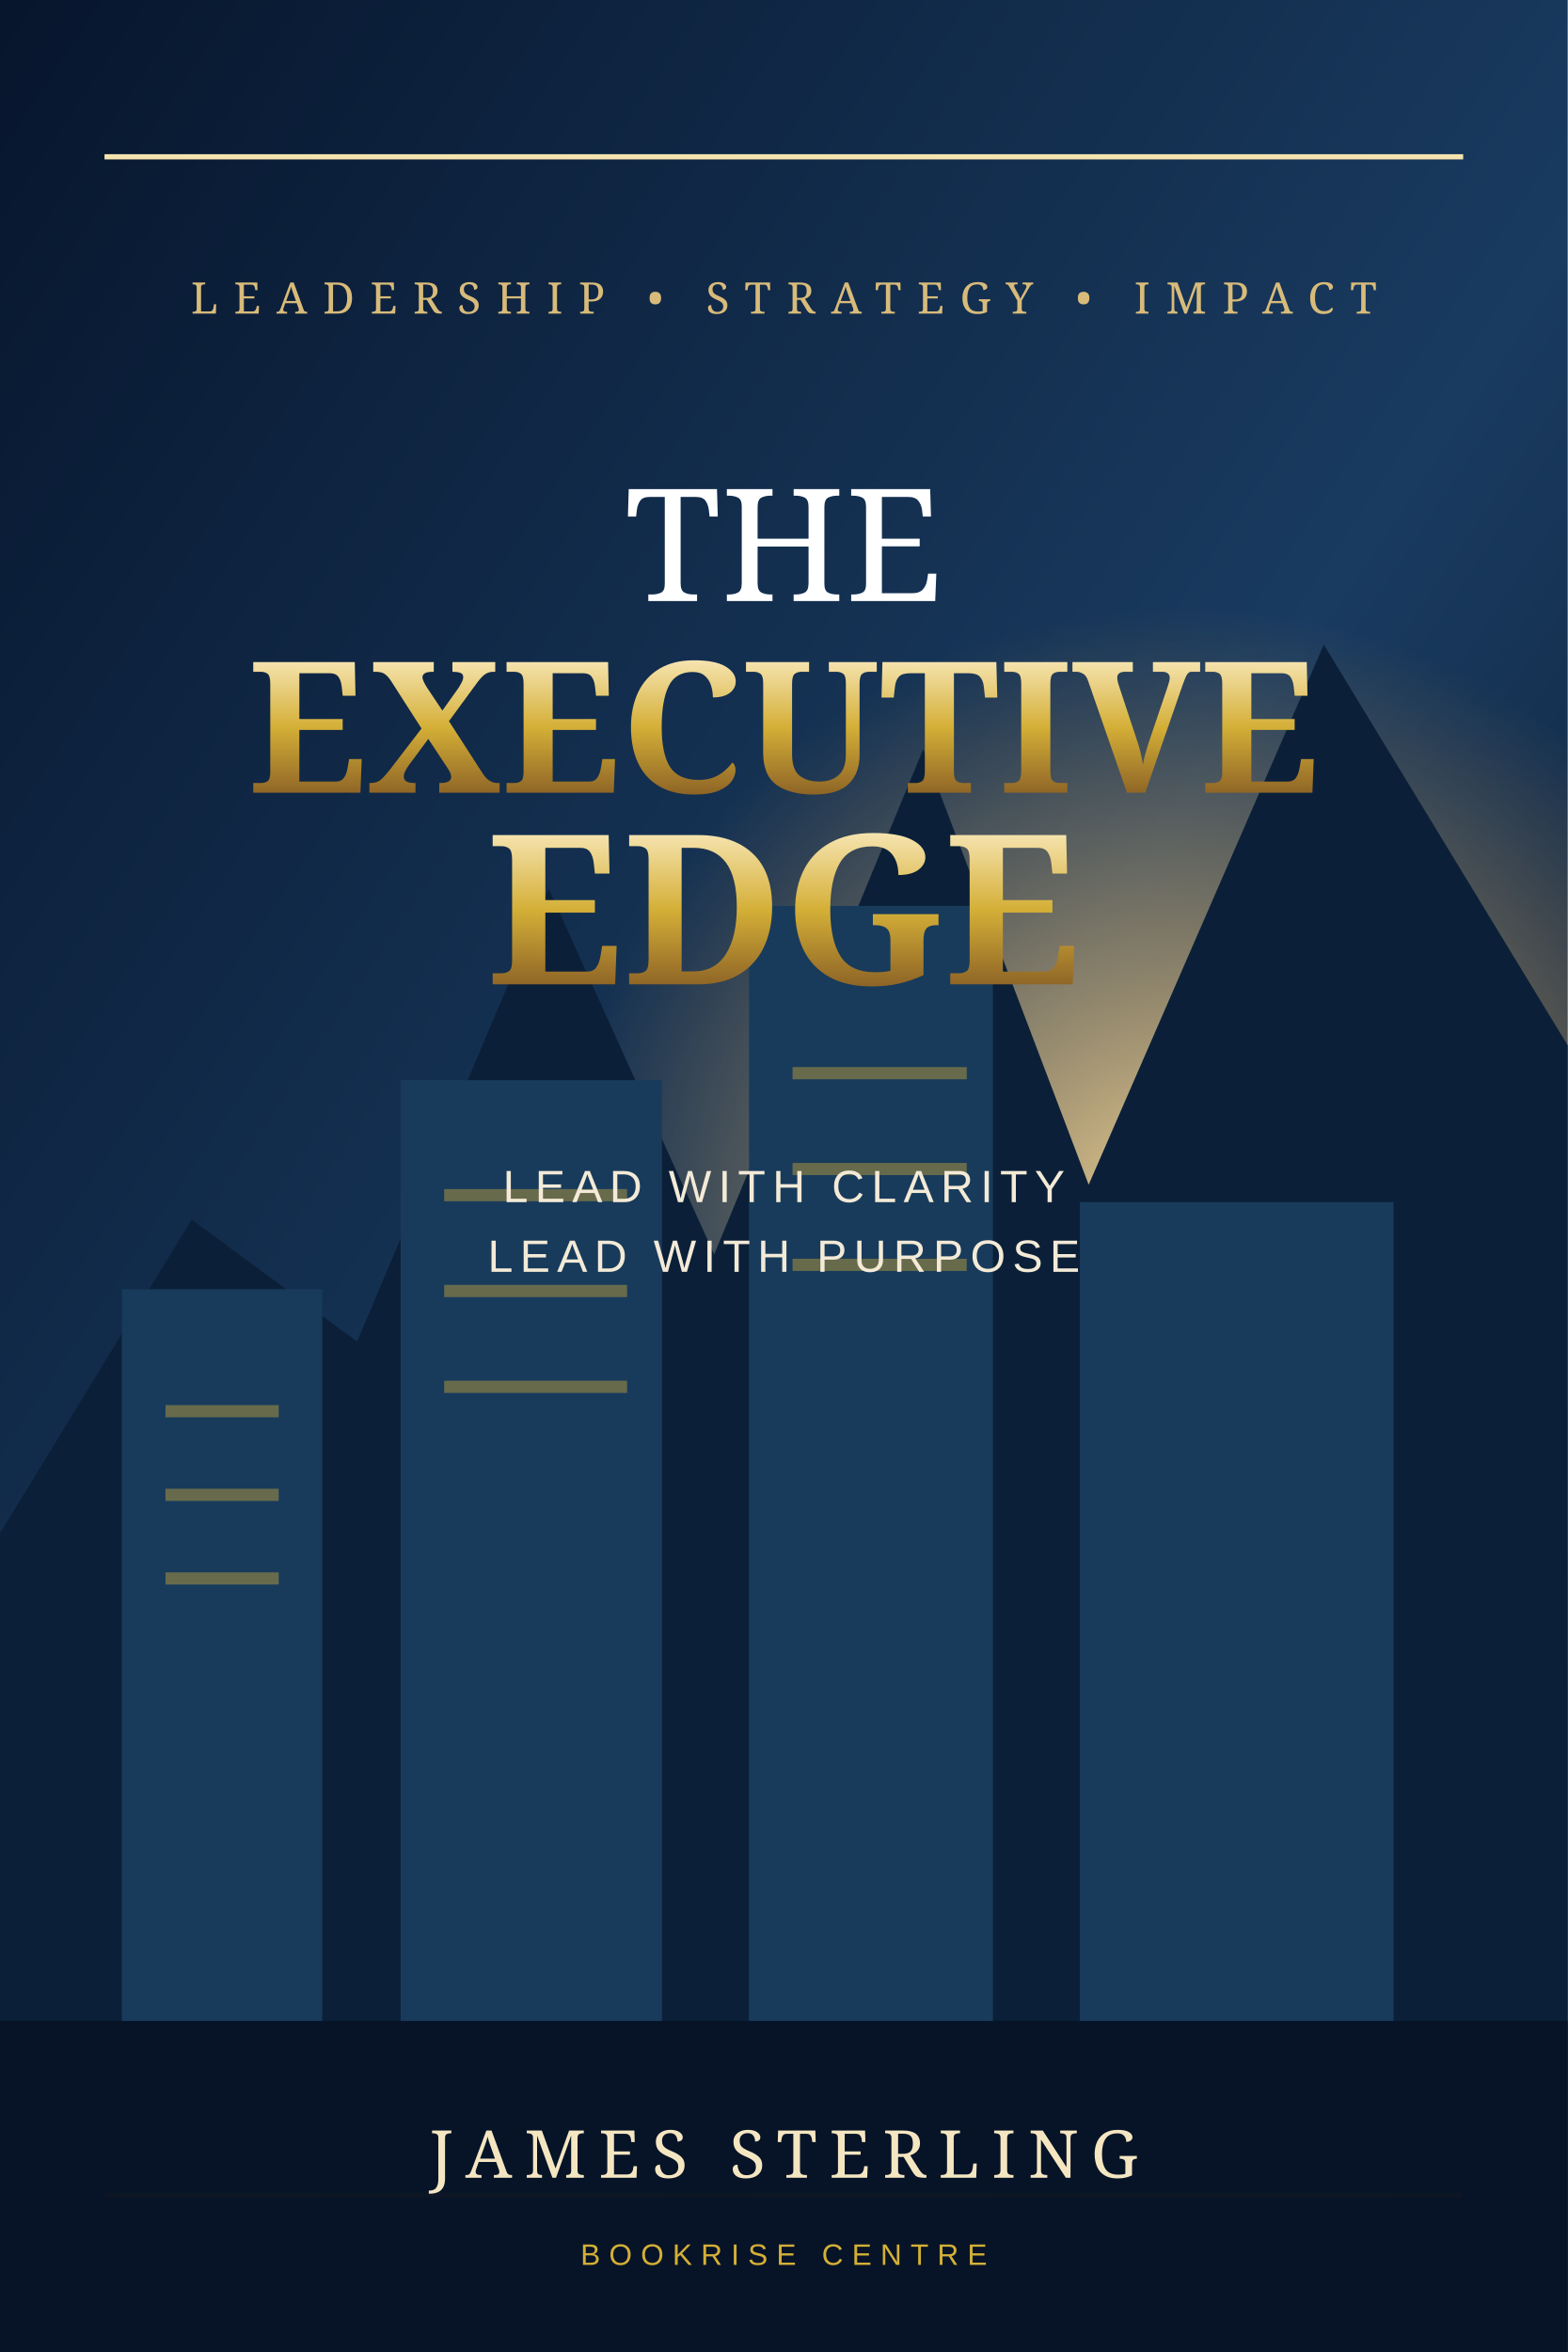
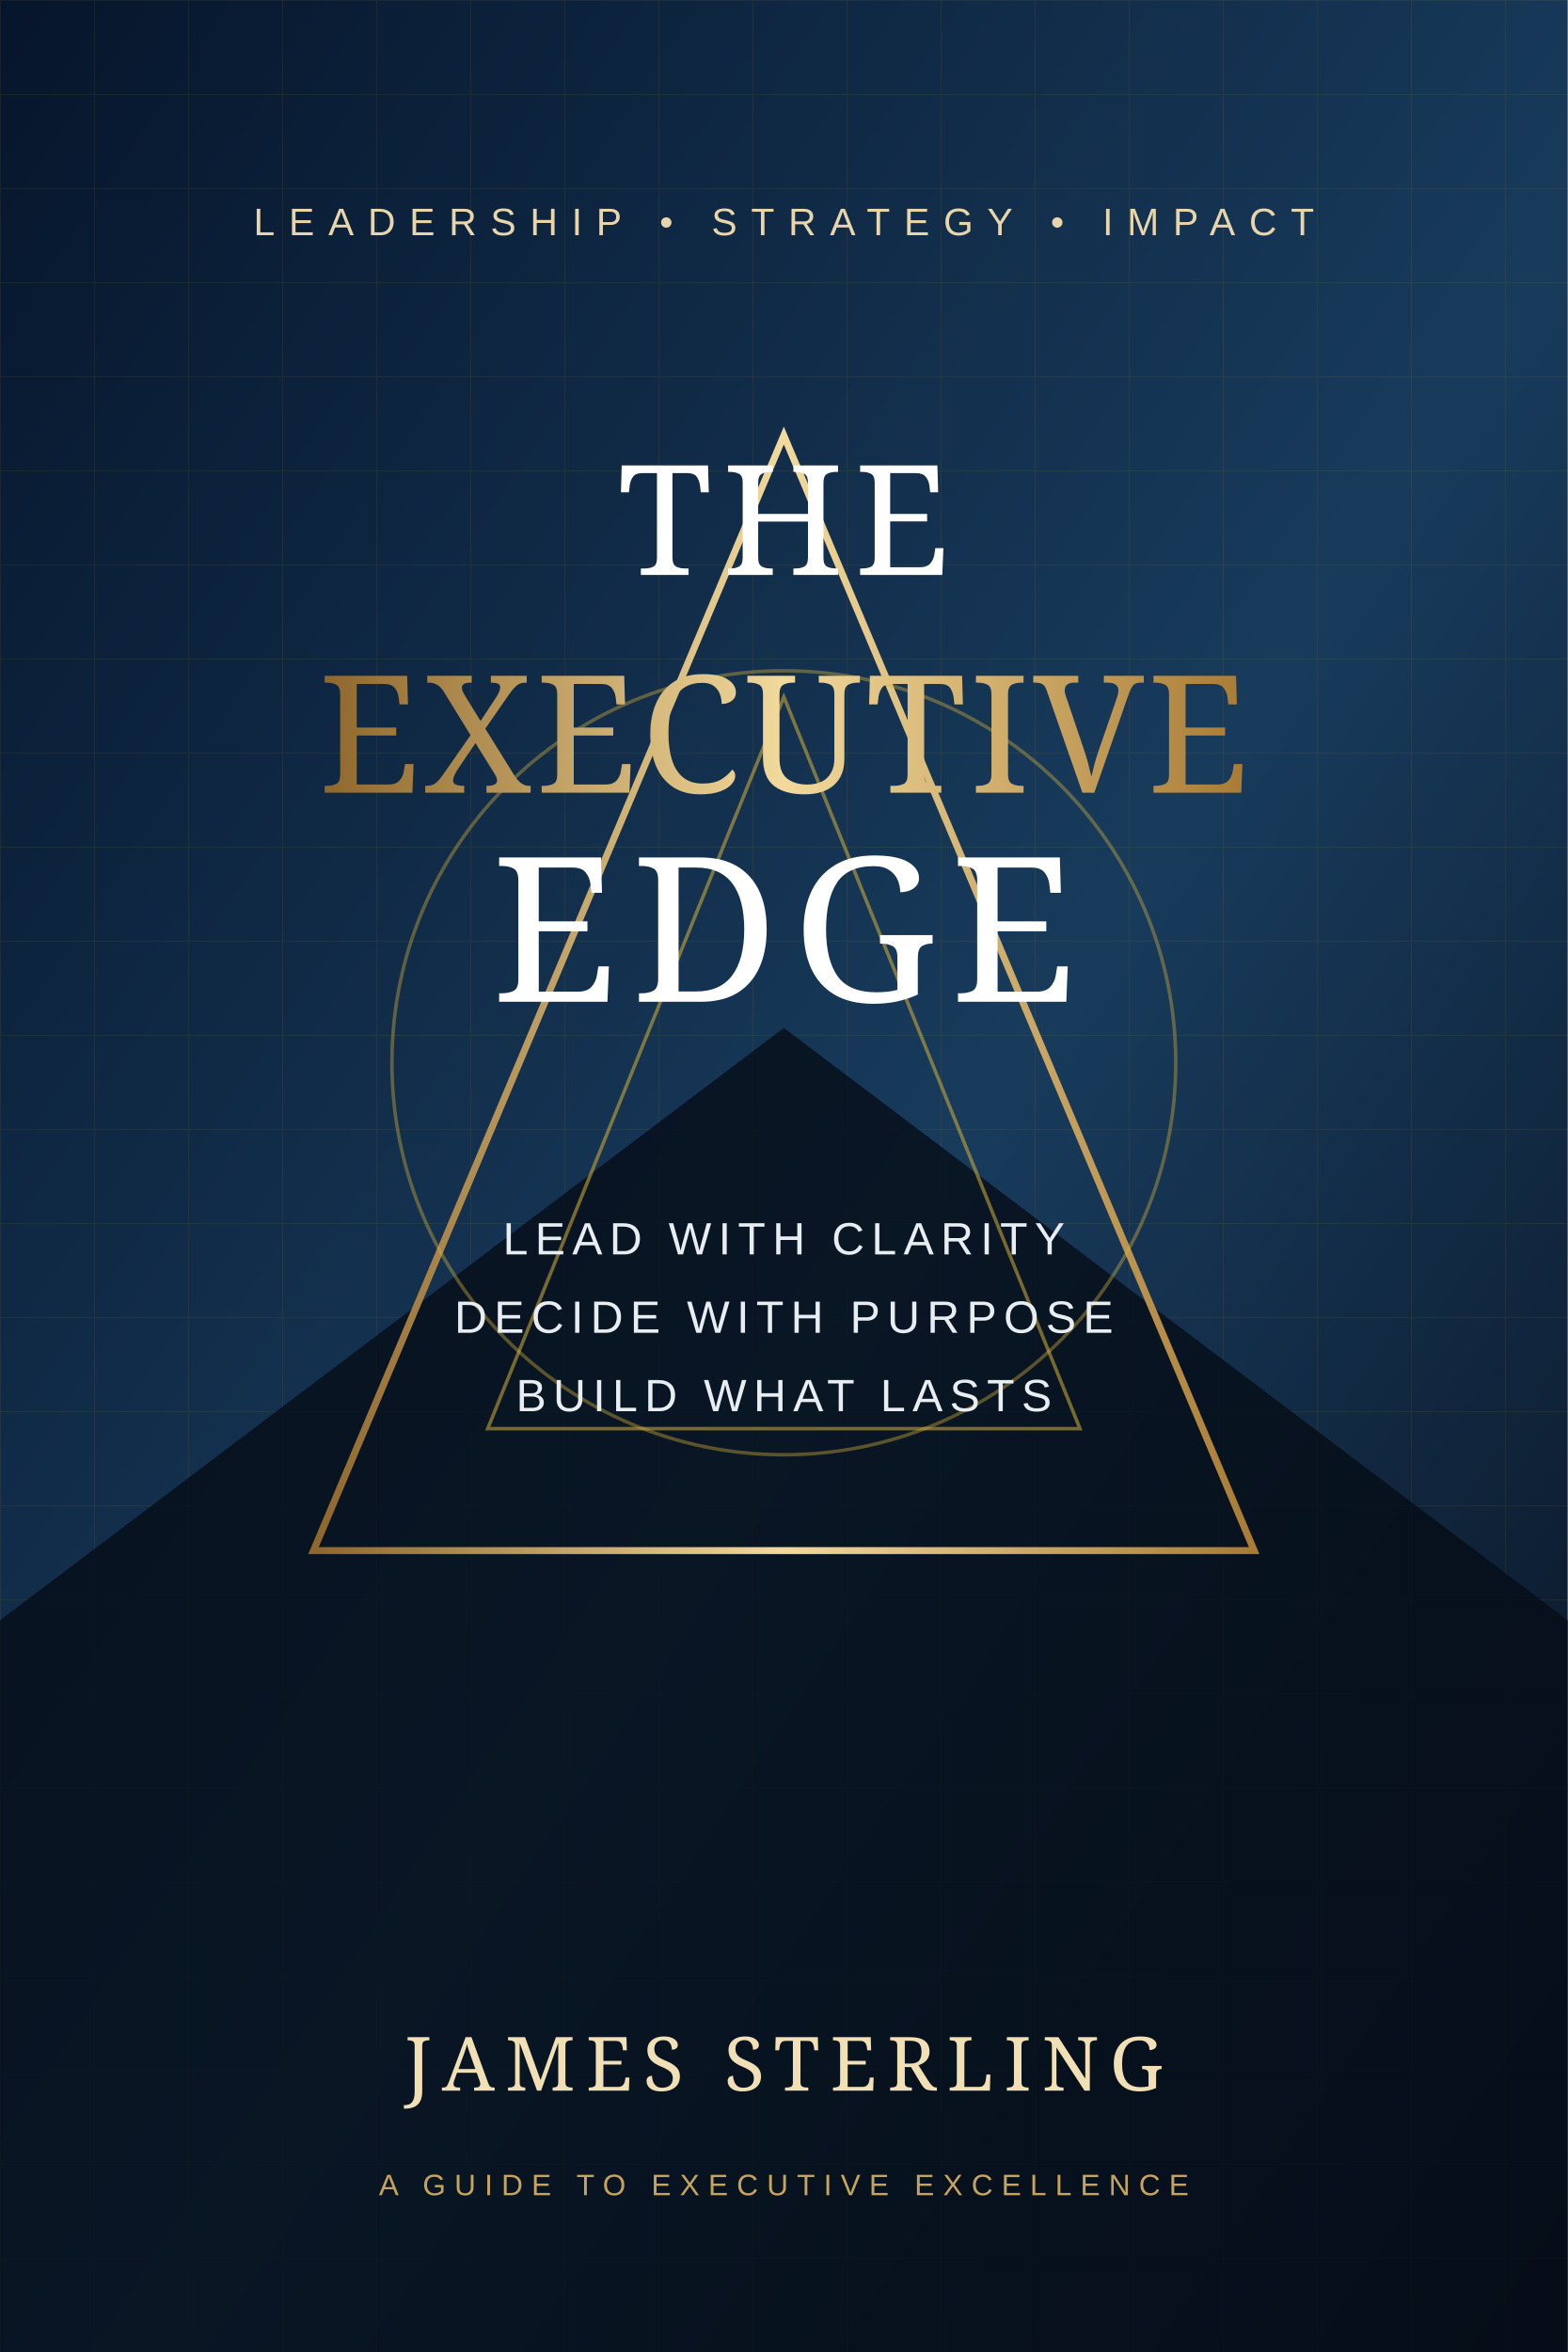
<svg xmlns="http://www.w3.org/2000/svg" width="900" height="1350" viewBox="0 0 900 1350">
  <defs>
    <linearGradient id="b" x2="1" y2="1">
-       <stop stop-color="#07152c" />
-       <stop offset=".55" stop-color="#193b60" />
-       <stop offset="1" stop-color="#080f20" />
+       <stop stop-color="#06152b" />
+       <stop offset=".55" stop-color="#183b5c" />
+       <stop offset="1" stop-color="#080e1b" />
    </linearGradient>
-     <linearGradient id="g" x2="0" y2="1">
-       <stop stop-color="#f6e4b0" />
-       <stop offset=".5" stop-color="#d4af37" />
-       <stop offset="1" stop-color="#8e6426" />
+     <linearGradient id="g">
+       <stop stop-color="#8f672c" />
+       <stop offset=".5" stop-color="#f2d99c" />
+       <stop offset="1" stop-color="#a97c35" />
    </linearGradient>
-     <radialGradient id="sun">
-       <stop stop-color="#f4d89a" />
-       <stop offset="1" stop-color="#c28b42" stop-opacity="0" />
-     </radialGradient>
+     <pattern id="p" width="54" height="54" patternUnits="userSpaceOnUse">
+       <path d="M54 0H0V54" fill="none" stroke="#d4af37" stroke-opacity=".09" />
+     </pattern>
  </defs>
  <rect width="900" height="1350" fill="url(#b)" />
-   <circle cx="680" cy="710" r="360" fill="url(#sun)" />
-   <path d="M0 880L110 700 205 770 315 510 410 720 530 430 625 680 760 370 900 600V1350H0Z" fill="#0b2038" />
-   <g fill="#183b5b">
-     <path d="M70 1350V740h115v610M230 1350V620h150v730M430 1350V520h140v830M620 1350V690h180v660" />
-   </g>
-   <g stroke="#d4af37" stroke-opacity=".42" stroke-width="7">
-     <path d="M95 810h65m-65 48h65m-65 48h65m95-220h105m-105 55h105m-105 55h105m95-180h100m-100 55h100m-100 55h100" />
-   </g>
-   <path d="M60 90H840M60 1260H840" stroke="url(#g)" stroke-width="3" />
-   <text x="450" y="180" fill="#d8bb7a" font-family="Georgia" font-size="25" letter-spacing="9" text-anchor="middle">LEADERSHIP • STRATEGY • IMPACT</text>
-   <text x="450" y="345" fill="#fff" font-family="Georgia" font-size="90" text-anchor="middle">THE</text>
-   <text x="450" y="455" fill="url(#g)" font-family="Georgia" font-size="105" font-weight="bold" text-anchor="middle">EXECUTIVE</text>
-   <text x="450" y="565" fill="url(#g)" font-family="Georgia" font-size="120" font-weight="bold" text-anchor="middle">EDGE</text>
-   <path d="M180 620H720" stroke="url(#g)" stroke-width="3" />
-   <text x="450" y="690" fill="#f3ead7" font-family="Arial" font-size="26" letter-spacing="4" text-anchor="middle">LEAD WITH CLARITY</text>
-   <text x="450" y="730" fill="#f3ead7" font-family="Arial" font-size="26" letter-spacing="4" text-anchor="middle">LEAD WITH PURPOSE</text>
-   <rect y="1160" width="900" height="190" fill="#061225" opacity=".95" />
-   <text x="450" y="1250" fill="#f5e6c2" font-family="Georgia" font-size="38" letter-spacing="7" text-anchor="middle">JAMES STERLING</text>
-   <text x="450" y="1300" fill="#d4af37" font-family="Arial" font-size="17" letter-spacing="5" text-anchor="middle">BOOKRISE CENTRE</text>
+   <rect width="900" height="1350" fill="url(#p)" />
+   <path d="M0 930L450 590 900 930V1350H0Z" fill="#050c17" opacity=".8" />
+   <path d="M450 250L720 890H180Z" fill="none" stroke="url(#g)" stroke-width="4" />
+   <path d="M450 400L620 820H280Z" fill="none" stroke="#d4af37" stroke-width="2" opacity=".55" />
+   <circle cx="450" cy="610" r="225" fill="none" stroke="#d4af37" stroke-opacity=".4" stroke-width="2" />
+   <text x="450" y="135" text-anchor="middle" fill="#e8d5aa" font-family="Arial,sans-serif" font-size="22" letter-spacing="8">LEADERSHIP • STRATEGY • IMPACT</text>
+   <text x="450" y="330" text-anchor="middle" fill="#fff" font-family="Georgia,serif" font-size="88" letter-spacing="6">THE</text>
+   <text x="450" y="455" text-anchor="middle" fill="url(#g)" font-family="Georgia,serif" font-size="94" letter-spacing="2">EXECUTIVE</text>
+   <text x="450" y="575" text-anchor="middle" fill="#fff" font-family="Georgia,serif" font-size="116" letter-spacing="8">EDGE</text>
+   <path d="M220 640H680" stroke="url(#g)" stroke-width="3" />
+   <text x="450" y="720" text-anchor="middle" fill="#e8edf2" font-family="Arial,sans-serif" font-size="26" letter-spacing="4">LEAD WITH CLARITY</text>
+   <text x="450" y="765" text-anchor="middle" fill="#e8edf2" font-family="Arial,sans-serif" font-size="26" letter-spacing="4">DECIDE WITH PURPOSE</text>
+   <text x="450" y="810" text-anchor="middle" fill="#e8edf2" font-family="Arial,sans-serif" font-size="26" letter-spacing="4">BUILD WHAT LASTS</text>
+   <text x="450" y="1200" text-anchor="middle" fill="#f1dfb5" font-family="Georgia,serif" font-size="43" letter-spacing="6">JAMES STERLING</text>
+   <text x="450" y="1260" text-anchor="middle" fill="#c6a45b" font-family="Arial,sans-serif" font-size="17" letter-spacing="5">A GUIDE TO EXECUTIVE EXCELLENCE</text>
</svg>
